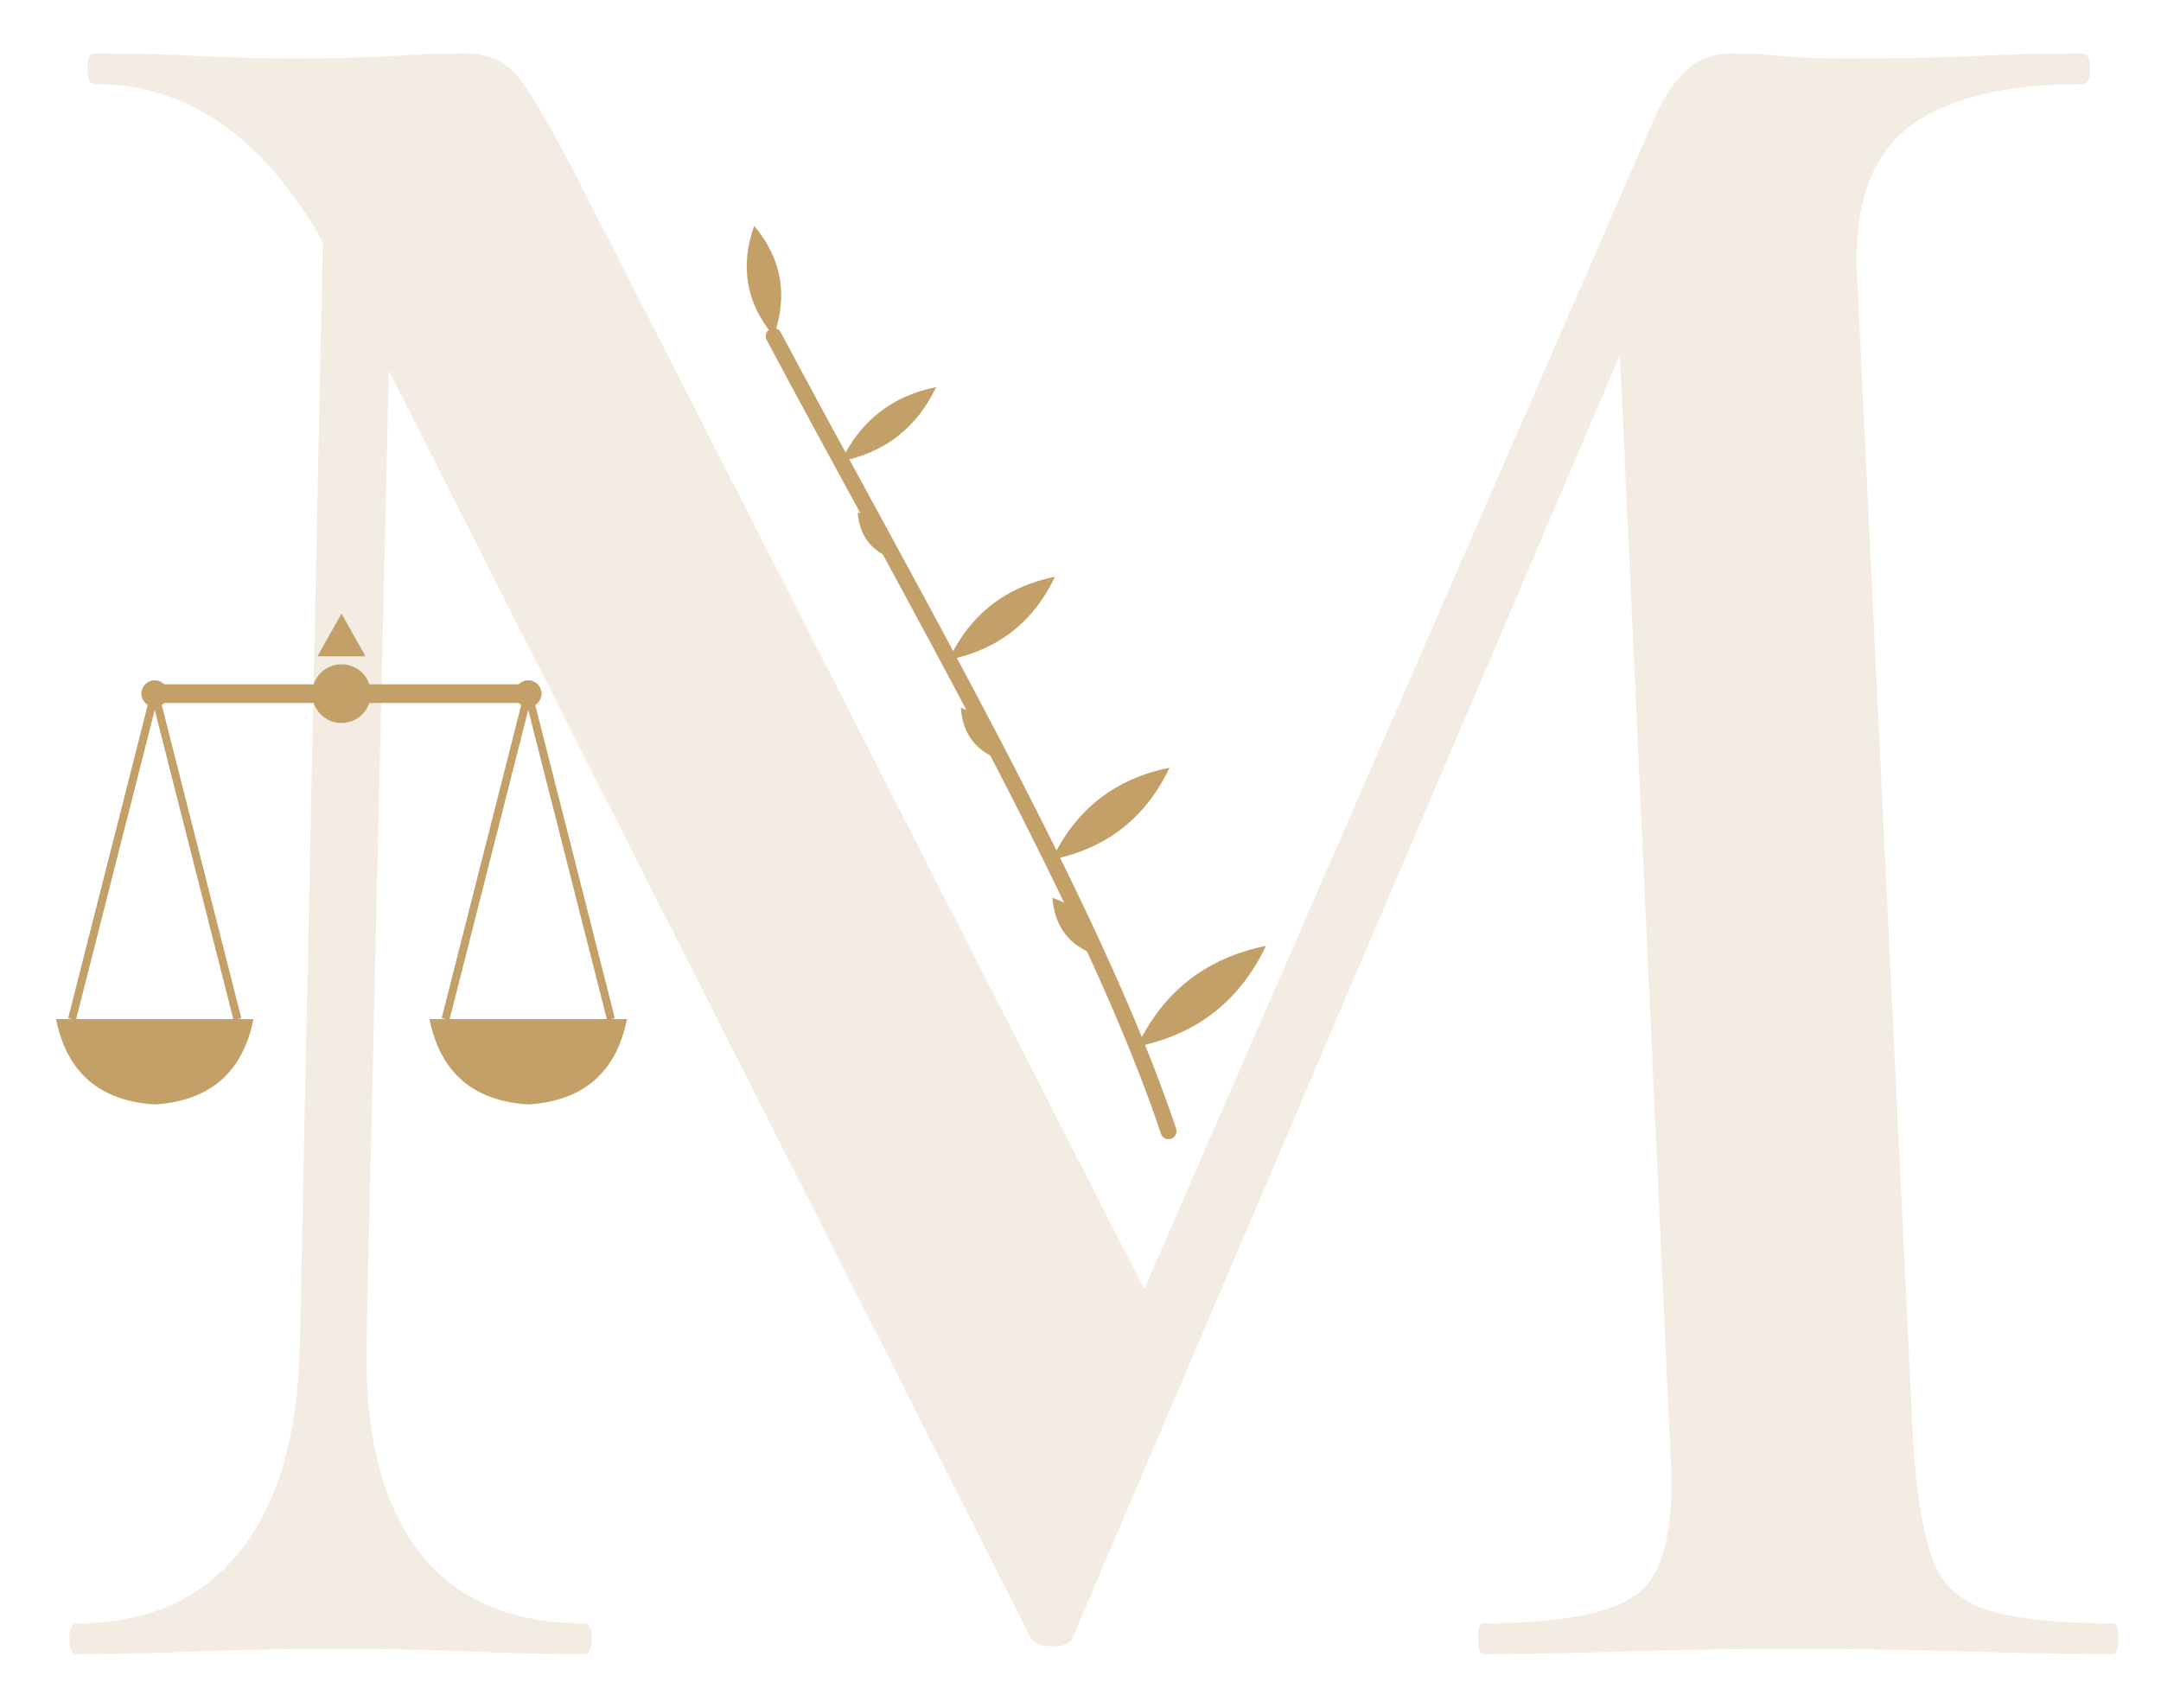
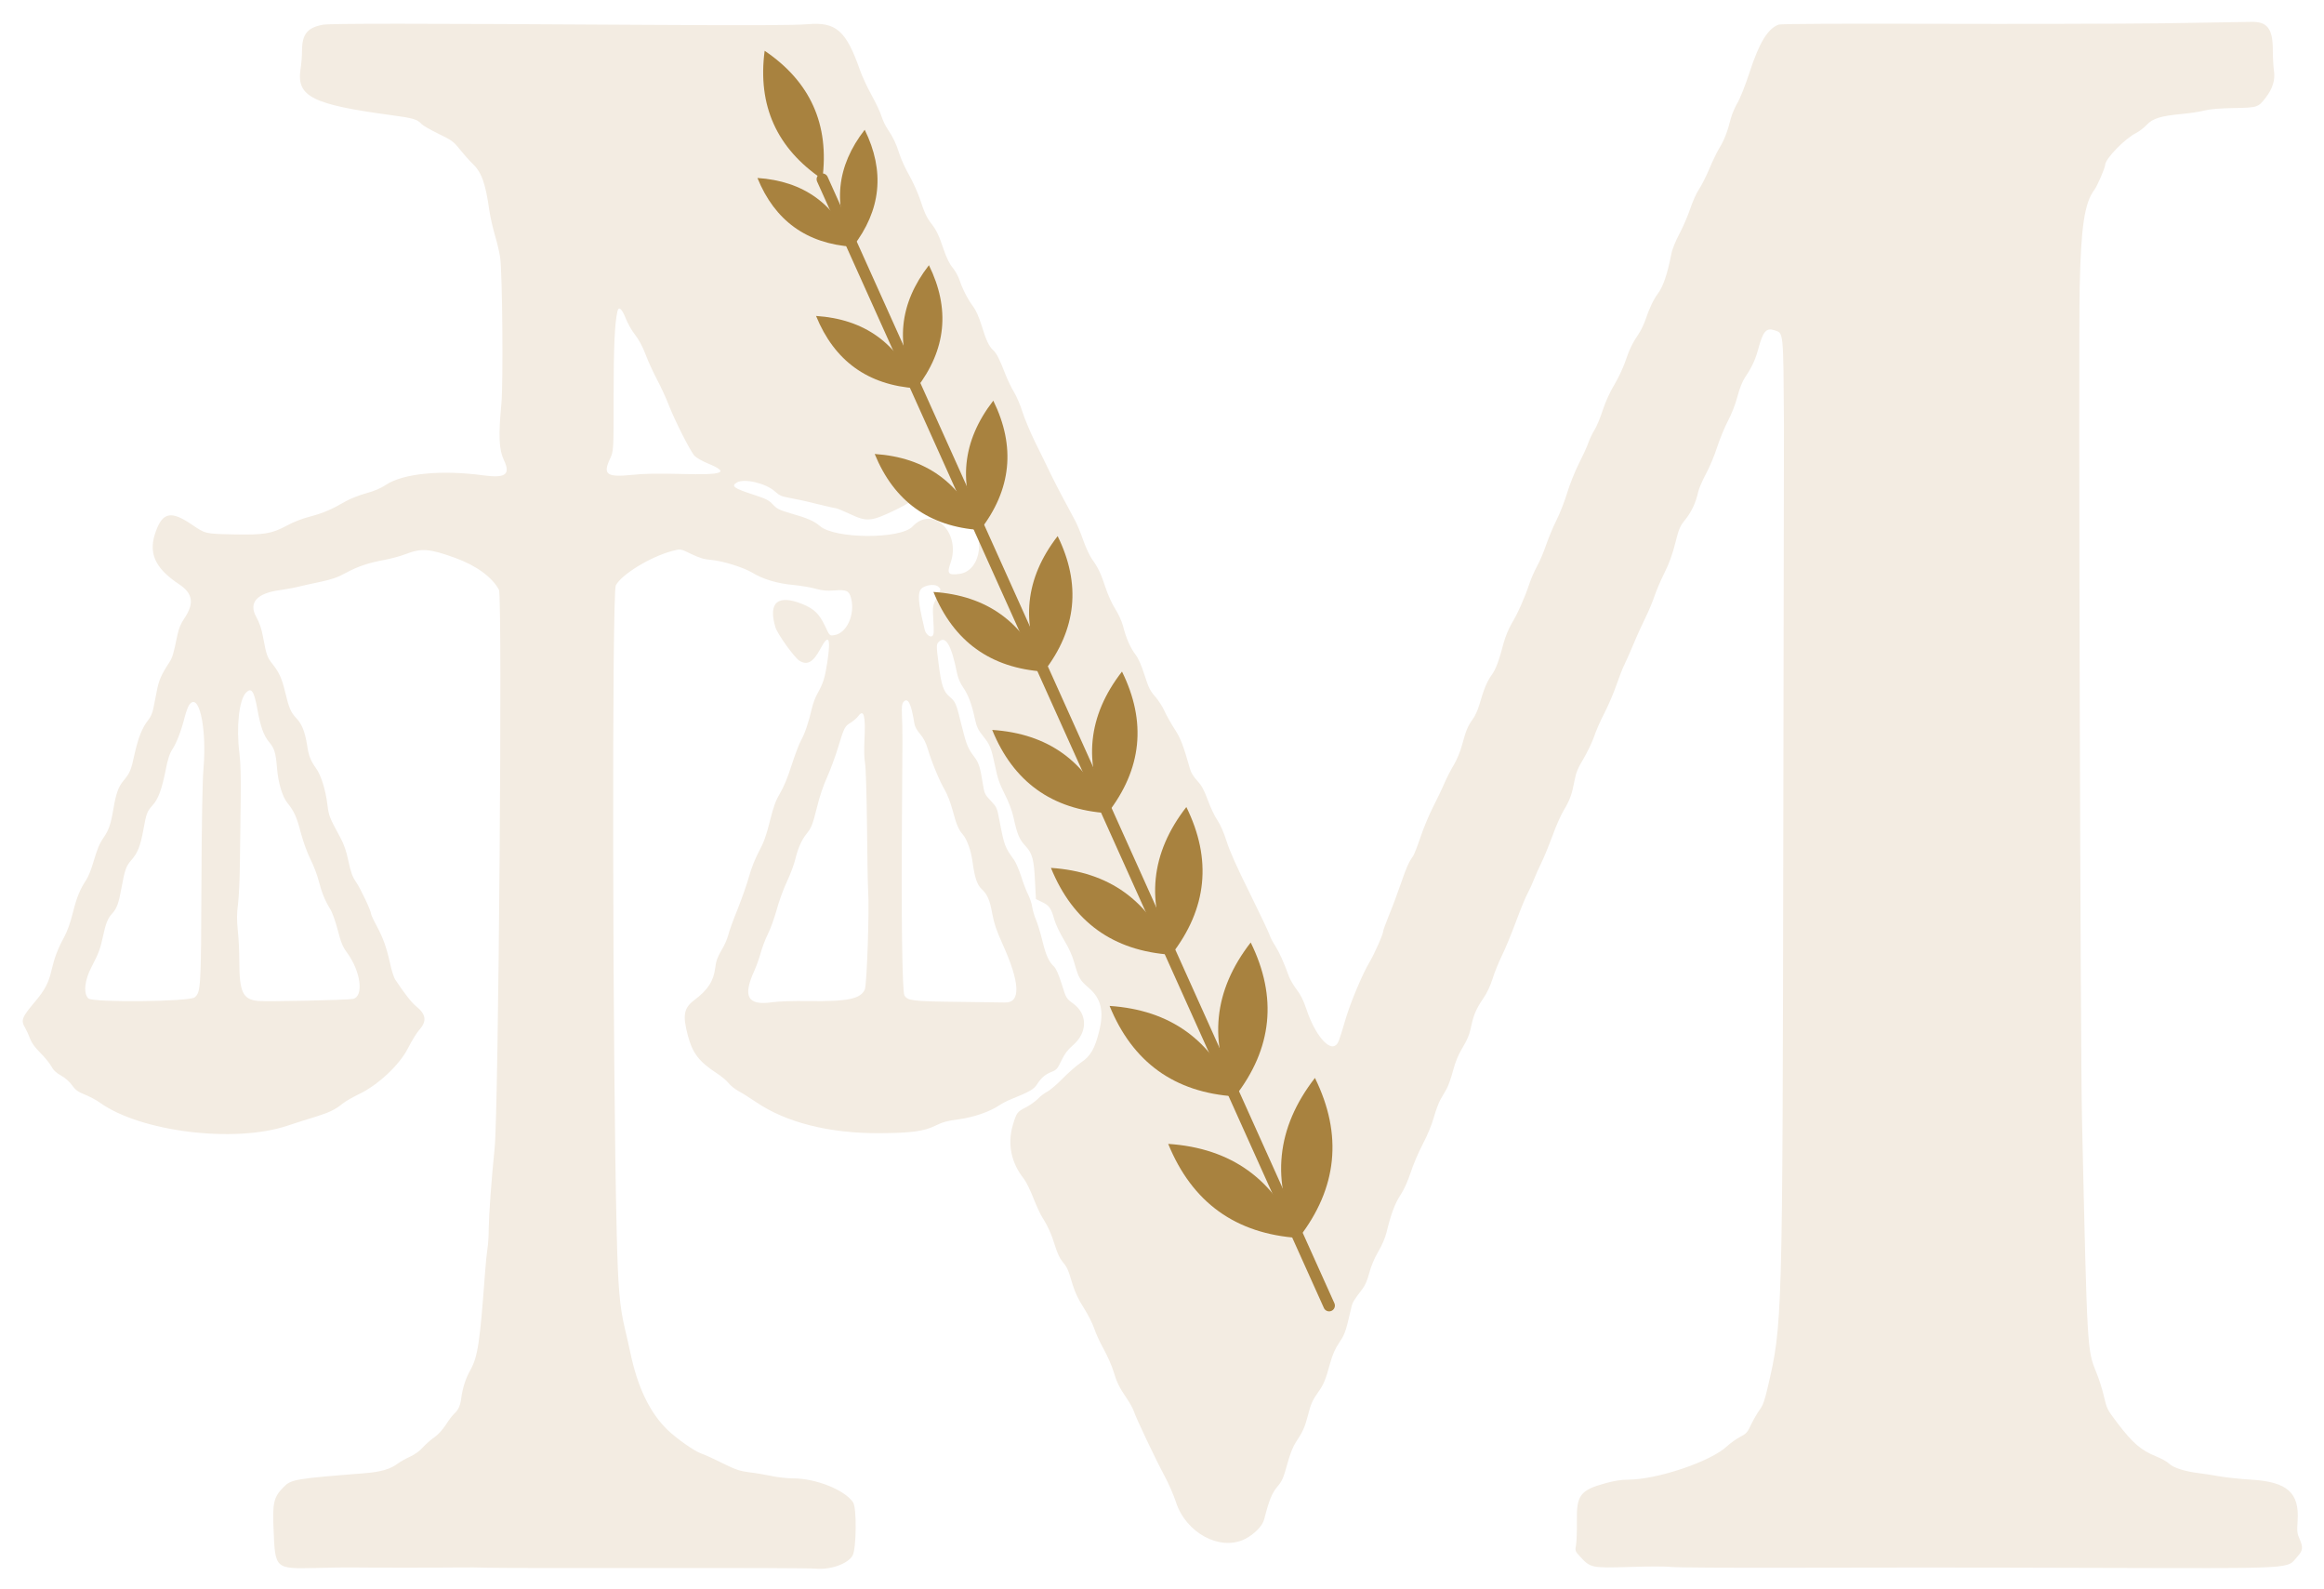
- <svg xmlns="http://www.w3.org/2000/svg" viewBox="90 180 810 640">
-   <path d="M202.4 683.84 212.0 222.08 237.92 224.0 227.36 683.84Q226.4 734.72 247.04 761.6Q267.68 788.48 308.96 788.48Q311.84 788.48 311.84 794.24Q311.84 800.0 308.96 800.0Q287.84 800.0 265.76 799.04Q243.68 798.08 215.84 798.08Q187.04 798.08 163.52 799.04Q140.0 800.0 118.88 800.0Q116.0 800.0 116.0 794.24Q116.0 788.48 118.88 788.48Q158.24 788.48 179.84 761.6Q201.44 734.72 202.4 683.84ZM882.08 788.48Q884.0 788.48 884.0 794.24Q884.0 800.0 882.08 800.0Q857.12 800.0 826.4 799.04Q795.68 798.08 762.08 798.08Q728.48 798.08 699.2 799.04Q669.92 800.0 645.92 800.0Q644.0 800.0 644.0 794.24Q644.0 788.48 645.92 788.48Q692.0 788.48 705.44 776.0Q718.88 763.52 716.0 722.24L695.84 283.52L738.08 217.28L492.32 793.28Q491.36 797.12 484.64 797.12Q477.92 797.12 476.0 793.28L215.84 279.68Q181.28 211.52 125.6 211.52Q122.72 211.52 122.72 205.76Q122.72 200.0 125.6 200.0Q143.84 200.0 164.48 200.96Q185.12 201.92 199.52 201.92Q220.64 201.92 237.44 200.96Q254.24 200.0 263.84 200.0Q277.28 200.0 284.48 209.12Q291.68 218.24 308.0 249.92L524.0 673.28L482.72 746.24L710.24 224.0Q716.0 211.52 722.72 205.76Q729.44 200.0 739.04 200.0Q747.68 200.0 757.76 200.96Q767.84 201.92 782.24 201.92Q811.04 201.92 831.2 200.96Q851.36 200.0 870.56 200.0Q873.44 200.0 873.44 205.76Q873.44 211.52 870.56 211.52Q826.4 211.52 805.28 227.84Q784.16 244.16 786.08 283.52L807.2 722.24Q809.12 750.08 814.4 764.48Q819.68 778.88 835.52 783.68Q851.36 788.48 882.08 788.48Z" fill="#f3ece2" />
-   <path d="M528 604C500 520 430 400 380 306" fill="none" stroke="#c3a067" stroke-width="6" stroke-linecap="round" />
-   <path d="M0 0Q30.656 -15.328 61.312 0Q30.656 15.328 0 0Z" fill="#c3a067" transform="translate(516.2 572.3) rotate(-38.0)" />
-   <path d="M0 0Q13.74 -9.16 27.48 0Q13.74 9.16 0 0Z" fill="#c3a067" transform="translate(501.4 538.2) rotate(-128.0)" />
-   <path d="M0 0Q27.968 -13.984 55.936 0Q27.968 13.984 0 0Z" fill="#c3a067" transform="translate(484.3 502.2) rotate(-38.0)" />
-   <path d="M0 0Q12.48 -8.32 24.96 0Q12.48 8.32 0 0Z" fill="#c3a067" transform="translate(465.5 465.0) rotate(-128.0)" />
-   <path d="M0 0Q25.28 -12.64 50.56 0Q25.28 12.64 0 0Z" fill="#c3a067" transform="translate(445.6 427.3) rotate(-38.0)" />
-   <path d="M0 0Q11.22 -7.48 22.44 0Q11.22 7.48 0 0Z" fill="#c3a067" transform="translate(425.3 389.7) rotate(-128.0)" />
-   <path d="M0 0Q22.592 -11.296 45.184 0Q22.592 11.296 0 0Z" fill="#c3a067" transform="translate(405.3 352.9) rotate(-38.0)" />
-   <path d="M0 0Q21.0 -12 42 0Q21.0 12 0 0Z" fill="#c3a067" transform="translate(380.0 306.0) rotate(-100.0)" />
-   <path d="M148 440H288" stroke="#c3a067" stroke-width="7" stroke-linecap="round" />
-   <circle cx="218" cy="440" r="11" fill="#c3a067" />
-   <path d="M218 410L227 426H209Z" fill="#c3a067" />
-   <path d="M148 440L117 562M148 440L179 562" stroke="#c3a067" stroke-width="3" />
-   <path d="M111 562H185Q179 592 148 594Q117 592 111 562Z" fill="#c3a067" />
-   <circle cx="148" cy="440" r="5" fill="#c3a067" />
-   <path d="M288 440L257 562M288 440L319 562" stroke="#c3a067" stroke-width="3" />
-   <path d="M251 562H325Q319 592 288 594Q257 592 251 562Z" fill="#c3a067" />
-   <circle cx="288" cy="440" r="5" fill="#c3a067" />
+ <svg xmlns="http://www.w3.org/2000/svg" viewBox="429 388 1816 1241">
+   <path d="M 2120 406.2 C 2085.6 406.6, 2004.3 406.8, 1939.4 406.6 C 1870.8 406.4, 1820.3 406.6, 1818.9 407.2 C 1810.4 410.3, 1803.7 421.2, 1796.0 444.9 C 1792.6 455.3, 1788.5 465.5, 1786.5 468.7 C 1784.6 471.9, 1782.4 477.2, 1781.5 480.5 C 1779.0 490.6, 1776.2 497.8, 1772.5 503.7 C 1770.6 506.9, 1767.0 514.3, 1764.6 520.1 C 1762.1 526.0, 1758.5 533.1, 1756.6 535.9 C 1754.7 538.6, 1751.7 545.3, 1749.9 550.7 C 1748.1 556.1, 1744.3 565, 1741.4 570.5 C 1738.3 576.3, 1735.6 582.9, 1735.0 586.5 C 1731.8 602.5, 1728.7 611.7, 1724.4 617.5 C 1721.2 621.7, 1717.6 629.4, 1715.0 637.2 C 1713.8 640.9, 1711.3 646.1, 1709.5 648.8 C 1704.8 655.6, 1702.1 661.2, 1698.8 671 C 1697.2 675.6, 1693.5 683.5, 1690.5 688.5 C 1687.1 694.1, 1683.7 701.5, 1681.4 708.5 C 1679.5 714.5, 1676.5 721.5, 1674.9 724.0 C 1673.3 726.6, 1671.1 731.1, 1670.1 734.1 C 1669.1 737.1, 1665.7 744.4, 1662.6 750.5 C 1659.6 756.5, 1655.5 766.7, 1653.6 773.1 C 1651.7 779.4, 1648.0 788.9, 1645.4 794.1 C 1642.8 799.2, 1639.2 807.9, 1637.3 813.3 C 1635.5 818.7, 1632.3 826.4, 1630.1 830.3 C 1628.0 834.2, 1625.2 840.5, 1624.0 844.3 C 1620.6 854.6, 1614.8 867.7, 1610.2 875.2 C 1607.9 879.2, 1605.3 885.4, 1604.0 890.2 C 1600.2 904.6, 1598.0 910.6, 1594.5 915.5 C 1590.9 920.5, 1588.5 926.4, 1585.0 938.5 C 1583.9 942.4, 1581.6 947.6, 1579.8 949.9 C 1575.9 955.3, 1574.5 958.8, 1571.5 969.9 C 1570.1 975.1, 1567.5 981.4, 1565.2 985.3 C 1563.0 988.9, 1559.7 995.3, 1557.8 999.6 C 1556.0 1003.9, 1551.9 1012.4, 1548.8 1018.5 C 1545.7 1024.5, 1541.3 1035.1, 1539.0 1042 C 1536.7 1048.8, 1534.1 1055.6, 1533.1 1057 C 1529.9 1061.4, 1527.9 1065.8, 1523.3 1079.3 C 1520.8 1086.5, 1516.8 1097.3, 1514.3 1103.2 C 1511.9 1109.2, 1509.9 1114.6, 1509.9 1115.2 C 1509.9 1117.8, 1503.1 1133.0, 1499.1 1139.8 C 1493.8 1148.5, 1484.3 1171.2, 1480.5 1184 C 1475.4 1201.2, 1474.9 1202.7, 1473.0 1204.4 C 1467.4 1209.4, 1456.4 1196.1, 1449.9 1176.6 C 1447.6 1169.7, 1445.4 1165.2, 1442.3 1161.2 C 1440.0 1158.2, 1437.3 1153.6, 1436.3 1151.1 C 1432.2 1139.8, 1428.7 1132.0, 1425.5 1127.0 C 1423.5 1124.0, 1421.5 1120.0, 1420.9 1118.0 C 1420.2 1116.0, 1413.3 1101.4, 1405.4 1085.4 C 1395.8 1066.2, 1389.8 1052.7, 1387.5 1045.3 C 1385.3 1038.4, 1382.6 1032.2, 1380.3 1028.8 C 1378.2 1025.9, 1374.9 1018.8, 1372.8 1013.1 C 1369.8 1005.0, 1368.0 1001.7, 1364.6 998.0 C 1361.8 995.1, 1359.6 991.5, 1358.9 988.8 C 1353.7 970.4, 1351.5 964.6, 1346.8 957.5 C 1344.1 953.3, 1340.6 947.1, 1339.0 943.6 C 1337.5 940.1, 1334.1 935.0, 1331.6 932.1 C 1327.7 927.7, 1326.5 925.2, 1323.4 915.5 C 1320.9 907.7, 1318.7 902.6, 1316.3 899.4 C 1312.3 894.2, 1308.9 886.5, 1306.5 876.9 C 1305.5 873.2, 1302.9 867.5, 1300.4 863.6 C 1297.9 859.7, 1294.6 852.4, 1292.9 847.1 C 1289.3 836.1, 1287.0 831.3, 1282.3 824.8 C 1280.5 822.3, 1277.4 815.6, 1275.4 809.9 C 1273.4 804.2, 1270.6 797.4, 1269.1 794.7 C 1260.7 779.3, 1253.4 765.3, 1249.4 757 C 1246.9 751.7, 1241.7 741.2, 1237.9 733.5 C 1234.1 725.8, 1229.7 715.2, 1228.0 709.9 C 1226.4 704.7, 1223.4 697.7, 1221.4 694.4 C 1219.4 691.1, 1216.2 684.6, 1214.4 679.8 C 1210.1 668.7, 1207.7 663.9, 1205 661.5 C 1201.8 658.6, 1199.6 653.9, 1196.0 642.2 C 1193.9 635.5, 1191.6 630.3, 1189.4 627.4 C 1185.4 622.2, 1180.9 613.4, 1178.6 606.3 C 1177.6 603.5, 1175.3 599.4, 1173.4 597.1 C 1171.0 594.3, 1168.8 589.8, 1166.5 583.2 C 1162.8 572.1, 1160.8 567.9, 1157 563 C 1153.1 558.0, 1151.4 554.3, 1148.0 543.9 C 1146.3 538.8, 1142.5 530.3, 1139.5 525.0 C 1136.5 519.8, 1133.1 512.3, 1131.9 508.5 C 1129.4 500.5, 1127.0 495.4, 1122.7 489.0 C 1121.0 486.6, 1118.8 482.0, 1117.8 478.8 C 1116.8 475.5, 1113.3 468.1, 1110.0 462.2 C 1106.7 456.3, 1102.7 447.6, 1101.0 442.8 C 1090.2 411.9, 1082.3 405.0, 1060.2 406.9 C 1050.1 407.8, 1015.8 407.9, 931.5 407.4 C 753.8 406.3, 686.9 406.3, 681.5 407.3 C 669.2 409.5, 665.0 414.7, 665.0 427.7 C 665.0 431.6, 664.5 438.2, 663.8 442.3 C 660.7 463.5, 673.2 469.7, 735 478.0 C 752.0 480.3, 755.1 481.2, 758.4 484.9 C 759.5 486.1, 765.5 489.5, 771.6 492.5 C 781.9 497.5, 783.3 498.4, 788.3 504.7 C 791.3 508.4, 795.6 513.3, 797.9 515.5 C 805.3 522.4, 808.3 530.8, 811.4 552.5 C 812.1 557.4, 814.1 566.2, 815.8 572 C 817.5 577.7, 819.3 585.4, 819.8 589 C 821.6 600.7, 822.3 687.6, 820.8 703.5 C 818.4 728.4, 818.9 739.2, 822.7 747.3 C 828.1 758.7, 824.2 761.7, 806.9 759.4 C 773.8 754.9, 743.7 757.9, 730.4 766.9 C 726.5 769.5, 721.6 771.6, 715.0 773.4 C 709.6 774.9, 702.6 777.7, 699.4 779.5 C 688.4 785.9, 681.5 788.9, 671.5 791.5 C 665.3 793.1, 658.3 795.8, 653.2 798.6 C 641.3 805.0, 635.5 806.0, 611.2 805.5 C 589.2 805.0, 589.6 805.1, 579.0 797.9 C 563.0 787.0, 556.4 788.1, 551.0 802.5 C 544.5 819.6, 549.6 831.6, 569.0 844.5 C 579.7 851.6, 580.9 859.3, 573.2 870.9 C 570.1 875.4, 568.7 879.0, 567.5 884.7 C 564.5 899.2, 563.9 901.5, 561.0 906 C 555.1 914.9, 553.0 919.8, 551.5 928.0 C 550.6 932.7, 549.4 938.8, 548.8 941.6 C 548.2 944.8, 546.7 948.3, 544.8 950.6 C 540.2 956.3, 537.1 964.1, 534.2 976.9 C 531.4 989.8, 530.6 991.8, 525.6 997.8 C 521.5 1002.7, 519.6 1008.0, 517.5 1020.6 C 515.6 1031.9, 513.9 1036.7, 510.0 1042.3 C 506.6 1047.3, 505.1 1050.9, 501.5 1063.0 C 500.1 1067.8, 497.8 1073.3, 496.4 1075.4 C 491.6 1082.6, 489.0 1088.9, 486.0 1100.8 C 484.0 1108.9, 481.7 1115.3, 479.1 1120.2 C 474.2 1129.1, 471.6 1136.0, 469.1 1146.6 C 467.0 1155.8, 464.0 1161.5, 456.6 1170.3 C 445.8 1183.1, 445.1 1185.1, 448.8 1191.3 C 449.8 1193.0, 451.5 1196.7, 452.5 1199.5 C 453.8 1202.9, 456.3 1206.3, 460.4 1210.4 C 463.7 1213.7, 467.6 1218.4, 469 1220.9 C 470.8 1224.2, 472.9 1226.2, 476.9 1228.4 C 480.2 1230.3, 483.5 1233.2, 485.4 1236 C 488.0 1239.6, 489.9 1241.0, 495.4 1243.2 C 499.1 1244.7, 504.4 1247.5, 507.0 1249.4 C 538.7 1272.2, 612.0 1281.3, 653.5 1267.5 C 660.6 1265.1, 670.5 1262.0, 675.5 1260.5 C 686.1 1257.2, 691.0 1254.9, 696.6 1250.3 C 698.9 1248.4, 704.6 1245.2, 709.1 1243.0 C 724.1 1236.0, 741.1 1220.1, 747.7 1207.1 C 750.6 1201.4, 754.5 1195.0, 756.4 1192.9 C 762.7 1185.9, 762.1 1180.6, 754.2 1174.2 C 750.4 1171.1, 745.3 1164.5, 737.7 1153.1 C 736.8 1151.7, 735.0 1146.2, 733.9 1141.0 C 730.9 1127.7, 728.4 1120.8, 723.3 1111.3 C 720.9 1106.9, 719 1102.7, 719 1102.1 C 719 1099.7, 710.8 1082.3, 707.3 1077.2 C 704.4 1073.0, 703.2 1069.7, 701.3 1060.9 C 699.6 1052.8, 697.9 1047.8, 694.8 1042.1 C 686.2 1026.2, 686.0 1025.6, 684.8 1016.4 C 683.4 1004.9, 679.8 993.4, 675.8 988.0 C 671.7 982.2, 670.2 978.5, 669.0 970.3 C 667.3 959.8, 665.1 954.0, 660.8 949.4 C 656.2 944.4, 654.9 941.5, 651.9 929 C 649.3 918.1, 647.3 913.6, 641.9 906.7 C 637.8 901.6, 637.2 899.9, 634.5 885.5 C 633.4 879.2, 631.7 874.5, 629.3 870.1 C 623.0 858.9, 629.6 851.4, 648.0 849.0 C 652.7 848.3, 658.9 847.2, 662 846.4 C 665.0 845.7, 672.7 843.9, 679.2 842.6 C 688.2 840.7, 692.8 839.1, 699.2 835.6 C 708.8 830.4, 717.0 827.7, 729.5 825.4 C 734.4 824.5, 741.8 822.5, 746 820.9 C 758.3 816.1, 764.7 816.6, 784.8 823.9 C 801.1 829.8, 813.6 838.9, 818.9 848.8 C 821.7 854.1, 818.6 1255.3, 815.5 1285.2 C 813.0 1309.2, 811 1337.7, 810.9 1347.8 C 810.9 1353.1, 810.5 1360.2, 809.9 1363.5 C 809.4 1366.8, 808.5 1375.3, 808.0 1382.5 C 804.0 1436.8, 802.4 1447.8, 796.5 1458.5 C 792.9 1464.8, 790.5 1472.3, 789.4 1480.4 C 788.7 1486.2, 787.1 1489.6, 783.9 1492.5 C 782.7 1493.6, 779.7 1497.4, 777.4 1501.1 C 774.6 1505.3, 771.3 1508.9, 768.3 1511.0 C 765.6 1512.8, 761.7 1516.3, 759.5 1518.7 C 757.1 1521.5, 753.3 1524.2, 749.5 1526.0 C 746.2 1527.5, 741.9 1529.9, 740.0 1531.3 C 734.1 1535.8, 726.5 1538.0, 713.5 1539.0 C 658.9 1543.3, 656.3 1543.8, 650.3 1550.1 C 642.8 1557.8, 641.8 1562.3, 642.8 1583.6 C 644.0 1613.6, 644.1 1613.7, 674.8 1613 C 686.7 1612.7, 700.1 1612.5, 704.5 1612.6 C 715.5 1612.8, 775.1 1612.8, 788.5 1612.6 C 794.5 1612.5, 804.4 1612.6, 810.5 1612.8 C 816.5 1613.0, 875.0 1613.1, 940.5 1613.0 C 1005.9 1612.9, 1062.4 1613.1, 1066.1 1613.5 C 1077.8 1614.6, 1091.4 1609.9, 1095.2 1603.3 C 1098.2 1598.1, 1098.6 1566.2, 1095.6 1561.7 C 1089.1 1552.0, 1066.5 1543, 1048.8 1543 C 1044.0 1543, 1036.1 1542.1, 1031.3 1541.0 C 1026.4 1540.0, 1018.7 1538.7, 1014.2 1538.2 C 1007.2 1537.3, 1004.1 1536.3, 993.7 1531.2 C 987.0 1527.8, 979.4 1524.4, 976.8 1523.5 C 971.6 1521.7, 957.8 1512.0, 950.6 1505.1 C 936.8 1491.7, 927.2 1471.9, 921.5 1444.5 C 920.5 1440.1, 918.7 1431.7, 917.3 1426 C 913.2 1408.8, 911.9 1393.8, 910.9 1350.5 C 907.6 1216.3, 907.1 850.9, 910.2 845.3 C 914.9 836.6, 937.1 823.1, 954.1 818.5 C 960.8 816.7, 960.8 816.7, 969.1 820.8 C 975.5 823.8, 979.1 825.0, 984.5 825.4 C 993.7 826.2, 1010.1 831.3, 1017 835.5 C 1025.2 840.5, 1036.4 843.9, 1048.9 845.0 C 1054.9 845.6, 1062.8 846.9, 1066.5 848.0 C 1071.7 849.4, 1074.9 849.7, 1080.9 849.3 C 1090.4 848.5, 1092.5 849.5, 1094.0 855.2 C 1097.4 867.9, 1090.7 882.8, 1080.9 884.2 C 1077.3 884.8, 1077.3 884.8, 1073.7 877.1 C 1069.2 867.6, 1065.2 863.7, 1056.2 860.0 C 1036.8 852.1, 1029.1 858.6, 1034.9 878 C 1036.5 883.4, 1050.0 902.1, 1053.8 904.3 C 1060.0 907.9, 1064.4 905.3, 1069.9 895.2 C 1076.5 882.6, 1078.4 885.9, 1075.5 905.2 C 1073.7 917.1, 1072.2 922.0, 1068.0 929.4 C 1066.3 932.3, 1064.3 937.5, 1063.5 941.1 C 1060.9 952.3, 1057.9 961.2, 1054.9 966.5 C 1053.4 969.2, 1050.1 978.0, 1047.5 986 C 1044.6 995.2, 1041.4 1003.0, 1038.6 1007.6 C 1035.2 1013.3, 1033.5 1017.8, 1030.6 1029.5 C 1027.8 1040.8, 1025.8 1046.3, 1022.0 1053.3 C 1019.1 1058.8, 1016.0 1066.5, 1014.4 1072.5 C 1012.9 1078, 1008.9 1089.4, 1005.5 1098 C 1002.0 1106.5, 998.7 1115.8, 998.0 1118.7 C 997.3 1121.5, 995.0 1126.9, 992.7 1130.5 C 989.7 1135.7, 988.5 1138.8, 987.9 1144.1 C 986.6 1154.5, 982.1 1161.4, 971.6 1169.3 C 963.3 1175.5, 962.3 1181.2, 966.5 1197 C 970.2 1210.9, 975.2 1217.4, 989.1 1226.5 C 992.7 1228.8, 996.9 1232.3, 998.3 1234.2 C 999.8 1236.1, 1003.3 1238.9, 1006.2 1240.5 C 1009.1 1242.0, 1015.3 1246.0, 1020.1 1249.2 C 1043.4 1265.0, 1077.1 1273.5, 1116 1273.3 C 1141.1 1273.2, 1151.2 1271.8, 1160.0 1267.4 C 1165.5 1264.7, 1169.2 1263.6, 1177.9 1262.5 C 1189.6 1261.0, 1202.8 1256.4, 1209.9 1251.5 C 1211.9 1250.1, 1216.2 1247.9, 1219.5 1246.6 C 1233.6 1240.9, 1236.9 1239.0, 1239.3 1235.2 C 1242.6 1230.1, 1245.7 1227.4, 1250.7 1225.4 C 1254.6 1223.9, 1255.4 1222.9, 1258.4 1216.6 C 1260.9 1211.3, 1263.3 1208.2, 1267.3 1204.7 C 1278.9 1194.7, 1279.0 1180.5, 1267.7 1172.1 C 1262.2 1168.1, 1262.1 1168.0, 1258.6 1156.7 C 1256.1 1148.8, 1254.2 1144.6, 1252.4 1142.9 C 1248.5 1139.2, 1246.2 1134.1, 1243.4 1122.5 C 1242.0 1116.7, 1239.8 1109.6, 1238.6 1106.7 C 1237.3 1103.8, 1236.0 1099.3, 1235.6 1096.7 C 1235.3 1094.1, 1233.8 1089.7, 1232.4 1086.9 C 1231.0 1084.2, 1228.5 1077.7, 1226.9 1072.5 C 1225.2 1067.3, 1222.7 1061.6, 1221.4 1059.8 C 1214.3 1050.0, 1213.7 1048.6, 1210.1 1029.6 C 1208.1 1019.0, 1207.9 1018.6, 1203.2 1013.6 C 1198.6 1008.8, 1198.2 1007.9, 1197.0 1000.4 C 1195.0 987.7, 1193.9 984.0, 1190.4 979.4 C 1185.3 972.7, 1184.2 970.0, 1180.4 954.7 C 1176.1 937.1, 1175.7 936.3, 1170.9 932.2 C 1166.2 928.1, 1164.6 923.5, 1162.5 907 C 1160.6 892.6, 1160.6 891.5, 1162.5 889.5 C 1167.9 884.1, 1172.5 892.0, 1176.9 914.2 C 1177.6 917.7, 1179.4 921.9, 1181.6 925.0 C 1185.5 930.7, 1188.3 938.0, 1190.5 948.3 C 1192.2 956.0, 1193.0 957.9, 1197.5 963.5 C 1202.5 969.6, 1203.7 972.8, 1206.5 986.1 C 1208.5 996.0, 1210.0 1000.4, 1214.0 1008.2 C 1217.3 1014.7, 1219.7 1021.0, 1221.0 1026.7 C 1223.8 1039.7, 1225.5 1043.8, 1230.3 1048.9 C 1235.7 1054.7, 1237.0 1059.4, 1237.8 1077.4 L 1238.5 1090.4 1243.2 1092.7 C 1248.8 1095.3, 1250.4 1097.6, 1252.8 1106.2 C 1253.8 1109.9, 1257.2 1117.0, 1260.4 1122.3 C 1264.3 1128.8, 1267.0 1134.7, 1268.6 1140.6 C 1271.9 1152.2, 1272.8 1153.8, 1279.8 1159.8 C 1289.4 1168.1, 1291.8 1178.1, 1287.9 1193.6 C 1284.5 1207.3, 1281.2 1213.1, 1273.7 1218.1 C 1270.3 1220.4, 1263.9 1226.0, 1259.5 1230.5 C 1255.1 1235.0, 1249.7 1239.6, 1247.5 1240.8 C 1245.3 1241.9, 1241.9 1244.4, 1240 1246.5 C 1238.0 1248.5, 1233.9 1251.4, 1230.9 1253.0 C 1223.8 1256.6, 1223.4 1257.1, 1220.4 1267.1 C 1216.1 1281.9, 1219.2 1296.6, 1229.1 1309.0 C 1230.7 1311.0, 1234.1 1317.8, 1236.5 1324.0 C 1239.0 1330.3, 1242.1 1337.0, 1243.4 1339.0 C 1247.5 1345.3, 1250.7 1352.3, 1253.4 1361.2 C 1255.1 1366.8, 1257.2 1371.3, 1259.3 1373.8 C 1263.0 1378.2, 1263.6 1379.6, 1267.3 1392 C 1269.1 1397.8, 1271.7 1403.4, 1275.9 1409.8 C 1279.2 1415.0, 1282.8 1422.2, 1284.0 1425.8 C 1285.2 1429.5, 1288.5 1436.8, 1291.5 1442.1 C 1294.4 1447.4, 1297.8 1455.1, 1299.0 1459.1 C 1301.6 1467.8, 1303.6 1472.0, 1309.4 1480.4 C 1311.8 1483.9, 1314.3 1488.5, 1315.0 1490.6 C 1316.9 1496.3, 1332.1 1528.3, 1338.8 1540.7 C 1342.0 1546.6, 1346.1 1556, 1347.9 1561.5 C 1355.7 1585.7, 1382.4 1600.0, 1401.8 1590.4 C 1409.2 1586.6, 1415.6 1580.1, 1416.9 1574.8 C 1420.6 1560.2, 1423.0 1554.3, 1427.2 1549.4 C 1430.9 1545.0, 1431.9 1542.7, 1434.8 1532.1 C 1437.2 1523.5, 1439.3 1518.2, 1441.7 1514.6 C 1446.9 1506.8, 1448.6 1503.1, 1451.0 1493.9 C 1453.3 1484.7, 1454.6 1481.9, 1459.4 1475.1 C 1463.3 1469.7, 1464.8 1466.0, 1468.4 1453 C 1470.3 1446.1, 1472.3 1441.7, 1475.5 1436.9 C 1479.0 1431.9, 1480.4 1428.4, 1482.1 1421.4 C 1483.3 1416.5, 1484.6 1410.8, 1485.1 1408.9 C 1485.9 1405.4, 1487.0 1403.6, 1493.6 1395.0 C 1495.7 1392.3, 1497.6 1387.9, 1499.0 1382.4 C 1500.4 1377.1, 1503.0 1370.9, 1506.0 1365.8 C 1509.0 1360.8, 1511.4 1355.0, 1512.5 1350.6 C 1515.9 1336.6, 1518.9 1328.4, 1523.3 1321.7 C 1526.1 1317.5, 1529.0 1311.0, 1531.3 1304.1 C 1533.2 1298.1, 1537.5 1288.1, 1540.8 1281.8 C 1544.3 1275.2, 1547.9 1266.5, 1549.4 1261 C 1550.9 1255.7, 1553.2 1249.5, 1554.5 1247.2 C 1555.9 1244.9, 1558.0 1241.0, 1559.4 1238.7 C 1560.7 1236.4, 1563.0 1230, 1564.4 1224.5 C 1566.1 1218.1, 1568.5 1212.1, 1571.0 1208 C 1575.9 1199.8, 1577.4 1196.0, 1578.9 1188.5 C 1580.6 1180.7, 1582.8 1175.6, 1588.2 1167.8 C 1591.0 1163.7, 1593.6 1158.1, 1595.4 1152.4 C 1596.9 1147.5, 1600.2 1139.5, 1602.6 1134.6 C 1605.1 1129.6, 1610.0 1117.7, 1613.6 1108.0 C 1617.2 1098.4, 1621.3 1088.2, 1622.9 1085.5 C 1624.4 1082.7, 1626.6 1077.9, 1627.8 1074.7 C 1629.0 1071.6, 1631.6 1065.7, 1633.6 1061.7 C 1635.6 1057.7, 1639.4 1048.4, 1642.1 1041.1 C 1644.7 1033.7, 1648.7 1024.7, 1650.9 1021.1 C 1655.7 1013.1, 1657.3 1008.7, 1659.3 998.1 C 1660.5 991.6, 1661.9 988.2, 1666.4 980.7 C 1669.4 975.6, 1673.1 967.9, 1674.6 963.6 C 1676.0 959.3, 1679.6 951.0, 1682.7 945.1 C 1685.7 939.3, 1690.0 929.3, 1692.1 923.1 C 1694.3 916.8, 1697.1 909.6, 1698.4 907.1 C 1699.7 904.5, 1702.8 897.5, 1705.3 891.5 C 1707.8 885.4, 1712.1 876, 1714.8 870.5 C 1717.5 865, 1720.7 857.3, 1721.9 853.5 C 1723.2 849.6, 1726.6 841.6, 1729.6 835.6 C 1733.4 828.0, 1735.9 821.0, 1738.1 812.2 C 1741.0 800.8, 1741.7 799.1, 1746.1 793.7 C 1750.9 787.6, 1754.1 780.8, 1756.0 772.2 C 1756.6 769.6, 1759.3 763.4, 1762.0 758.3 C 1764.8 753.2, 1768.8 743.7, 1770.9 737.0 C 1773.1 730.4, 1776.9 721.2, 1779.3 716.7 C 1782.0 711.7, 1784.9 704.3, 1786.6 698.0 C 1788.4 691.1, 1790.6 685.8, 1792.8 682.5 C 1798.0 674.8, 1800.7 668.9, 1803.0 660.4 C 1806.6 646.9, 1809.2 643.9, 1815.5 646.0 C 1822.8 648.4, 1822.5 645.4, 1823.0 720.5 C 1823.0 722.1, 1822.8 863.6, 1822.5 1035 C 1821.9 1423.5, 1821.9 1422.3, 1810.1 1472.8 C 1807.9 1482.2, 1806.5 1486.1, 1804.1 1489.3 C 1802.4 1491.6, 1799.4 1496.7, 1797.5 1500.6 C 1794.5 1507.1, 1793.6 1508.1, 1788.9 1510.5 C 1786.0 1512.0, 1781.3 1515.3, 1778.5 1517.9 C 1765.7 1529.9, 1724.1 1543.9, 1701.2 1544.0 C 1695.9 1544.0, 1690.3 1544.9, 1683.4 1546.8 C 1663.8 1552.2, 1660.8 1556.2, 1661.2 1576.5 C 1661.3 1583.6, 1661.0 1591.8, 1660.6 1594.6 C 1659.7 1599.7, 1659.7 1599.8, 1663.9 1604.3 C 1671.8 1612.9, 1672.7 1613.1, 1702.5 1612.2 C 1716.8 1611.7, 1731.4 1611.7, 1735 1612.2 C 1738.5 1612.7, 1779.9 1612.9, 1827 1612.8 C 1874.0 1612.6, 1979.3 1612.6, 2061.1 1612.9 C 2228.2 1613.3, 2215.2 1614.0, 2224.4 1603.9 C 2228.5 1599.3, 2228.8 1597.0, 2225.9 1590.3 C 2224.0 1586.1, 2223.8 1584.2, 2224.4 1576 C 2225.8 1554.1, 2216.2 1545.7, 2188.2 1544.0 C 2179.6 1543.5, 2168.6 1542.3, 2164 1541.5 C 2159.3 1540.6, 2151.7 1539.5, 2147.2 1538.9 C 2136.3 1537.6, 2127.3 1534.7, 2124.0 1531.5 C 2122.5 1530.0, 2118.0 1527.5, 2114.0 1525.9 C 2101.9 1521.0, 2095.5 1515.4, 2083.6 1499.8 C 2075.3 1488.8, 2075.4 1488.8, 2072.9 1478.4 C 2071.8 1473.5, 2069.2 1465.3, 2067.0 1460.0 C 2059.9 1442.2, 2060.0 1444.6, 2055.9 1262.5 C 2054.6 1206.6, 2053.1 658.7, 2054.1 612 C 2055.1 565.0, 2057.9 546.5, 2065.5 536.4 C 2067.8 533.4, 2073.9 519.3, 2074.0 516.8 C 2074.1 512.0, 2089.5 496.2, 2098.2 491.9 C 2100.5 490.7, 2104.3 487.9, 2106.5 485.5 C 2111.2 480.5, 2117.4 478.6, 2134.2 477.0 C 2140.1 476.5, 2147.9 475.3, 2151.7 474.3 C 2156.3 473.2, 2163.8 472.6, 2174.9 472.4 C 2193.2 472.1, 2193.6 471.9, 2199.6 464.1 C 2204.9 457.2, 2207.0 450.2, 2205.9 443.3 C 2205.4 440.1, 2205.0 432.5, 2205.0 426.3 C 2204.9 410.3, 2200.5 404.7, 2188 405.1 C 2184.9 405.2, 2154.3 405.7, 2120 406.2 M 911.5 631.1 C 909.3 640.6, 908.5 658.7, 908.5 697.5 C 908.5 740.5, 908.5 740.5, 905.5 746.8 C 900.0 758.7, 903.2 761.0, 922.9 759.0 C 932.3 758.0, 943.0 757.8, 961.7 758.3 C 994.6 759.2, 999.4 757.2, 982.2 750.1 C 977.8 748.3, 973.1 745.6, 971.7 744.1 C 968.5 740.7, 956.1 716.2, 951.4 704 C 949.4 698.7, 945.3 690, 942.4 684.5 C 939.5 679, 935.4 670.2, 933.5 665 C 931.2 658.9, 928.2 653.3, 925.3 649.6 C 922.7 646.4, 919.4 640.5, 917.9 636.6 C 915.0 629.2, 912.4 627.0, 911.5 631.1 M 1004.7 765.0 C 1000.1 767.8, 1002.4 769.5, 1018.2 774.6 C 1027.7 777.7, 1030.0 778.9, 1033.0 782.2 C 1036.1 785.5, 1038.0 786.5, 1047.0 789.1 C 1060.0 792.8, 1065.2 795.1, 1069.6 798.9 C 1081.1 809.1, 1132.7 809.4, 1142.1 799.3 C 1157.8 782.5, 1180.1 803.9, 1171.8 827.7 C 1168.8 836.1, 1169.9 837.5, 1178.5 836.4 C 1196.4 834.2, 1200.0 803.7, 1183.6 792.5 C 1179.6 789.7, 1176.3 786.2, 1173.1 781.5 C 1169.3 775.8, 1167.3 773.9, 1163.0 771.7 C 1155.7 768.0, 1155.0 768.1, 1147.7 774.6 C 1143.4 778.4, 1137.7 782.0, 1129.5 786.0 C 1109.6 795.6, 1106.6 795.9, 1093 789.5 C 1087.7 787.0, 1082.8 785.0, 1081.9 785.0 C 1081.1 785.0, 1074.4 783.4, 1066.9 781.6 C 1059.5 779.7, 1050.1 777.7, 1046.1 777.0 C 1039.8 775.9, 1038.0 775.1, 1034.6 772.0 C 1027.5 765.5, 1010.3 761.5, 1004.7 765.0 M 1150.1 847.0 C 1146.2 849.4, 1146.1 855.4, 1149.4 870.5 C 1150.3 874.3, 1151.2 878.5, 1151.5 879.7 C 1152.3 883.4, 1155.8 886.3, 1157.5 884.9 C 1158.8 883.9, 1158.9 881.7, 1158.3 872.5 C 1157.7 861.5, 1157.7 861.4, 1160.8 855.2 C 1164.5 848.0, 1164.4 848.5, 1162.4 846.5 C 1160.2 844.3, 1154.1 844.6, 1150.1 847.0 M 621.1 929.3 C 615.8 934.9, 613.5 956.2, 616.1 976.5 C 617.0 983.9, 617.3 995.1, 617.1 1011 C 617.0 1023.9, 616.7 1045.7, 616.5 1059.5 C 616.4 1073.2, 615.7 1088.9, 615.0 1094.2 C 614.0 1101.8, 614.0 1106.5, 614.8 1114.7 C 615.5 1120.6, 616.0 1131.5, 616.0 1139 C 616.0 1163.1, 618.8 1168.9, 630.7 1170.0 C 637.7 1170.7, 700.7 1169.3, 704.8 1168.4 C 713.5 1166.5, 711.0 1146.9, 700.0 1132 C 696.7 1127.5, 695.4 1124.2, 692.9 1114.5 C 691.0 1107.3, 688.6 1100.6, 686.9 1098 C 683.0 1091.7, 680.3 1085.1, 677.9 1075.7 C 676.8 1071.3, 673.9 1063.8, 671.5 1059.1 C 669.0 1054.1, 665.9 1045.4, 664.1 1038.8 C 660.9 1026.3, 658.9 1021.9, 653.6 1015.3 C 649.6 1010.4, 646.3 999.3, 645.4 987.5 C 644.5 976.3, 643.4 972.7, 639.5 968.0 C 635.0 962.7, 632.6 955.9, 630.1 942.0 C 627.5 927.7, 625.4 924.7, 621.1 929.3 M 1134.8 936.6 C 1133.8 937.8, 1133.5 940.6, 1133.8 946.9 C 1134.3 959.5, 1134.3 963.1, 1133.8 1027.5 C 1133.2 1102.1, 1134.0 1162.6, 1135.7 1165.6 C 1138.1 1169.8, 1141.7 1170.3, 1177 1170.7 C 1195.4 1170.9, 1212.1 1171.2, 1214.2 1171.2 C 1226.9 1171.6, 1226.2 1155.8, 1212.0 1124.6 C 1207.6 1114.9, 1205.7 1109.0, 1204.4 1102 C 1202.5 1091.3, 1200.6 1086.8, 1196.0 1082.5 C 1192.4 1079.1, 1190.6 1073.4, 1188.9 1061 C 1187.8 1052.4, 1184.4 1043.2, 1181.0 1039.5 C 1178.1 1036.2, 1176.3 1032.1, 1173.4 1021.1 C 1171.8 1015.2, 1169.2 1008.4, 1167.3 1005.2 C 1163.4 998.7, 1157.1 983.7, 1154.0 973.2 C 1152.5 968.2, 1150.7 964.6, 1148.0 961.5 C 1145.5 958.6, 1143.8 955.5, 1143.5 953.2 C 1141.0 937.4, 1138.4 932.3, 1134.8 936.6 M 576.6 939.1 C 575.8 940.4, 574.4 944.2, 573.5 947.6 C 570.7 958.7, 567.2 967.9, 564.0 972.9 C 561.5 976.7, 560.2 980.7, 558.4 989.8 C 555.5 1004.5, 552.7 1012.1, 548.5 1016.8 C 543.8 1022.1, 543.4 1023.2, 541.0 1036.4 C 538.7 1049.0, 536.6 1054.3, 531.7 1059.9 C 527.5 1064.6, 526.5 1067.7, 524.0 1081.3 C 521.8 1093.7, 520.3 1097.8, 516.4 1102 C 513.3 1105.3, 511.5 1109.9, 509.6 1119.0 C 507.5 1128.9, 506.1 1132.8, 500.6 1143.3 C 495.1 1153.7, 494.0 1164.0, 498.0 1168.0 C 501.4 1171.4, 577.0 1170.6, 581.1 1167.2 C 585.9 1163.2, 586.1 1160.0, 586.4 1078.2 C 586.6 1030.1, 587.2 997.3, 588.0 988.5 C 590.8 956.0, 584.2 927.4, 576.6 939.1 M 1099.6 947.5 C 1098.6 948.9, 1096.1 951.1, 1093.9 952.5 C 1089.0 955.5, 1088.7 956.1, 1083.8 972.2 C 1081.6 979.5, 1077.7 989.8, 1075.3 995.2 C 1072.6 1001.0, 1069.4 1010.4, 1067.5 1018.3 C 1063.9 1032.6, 1063.2 1034.5, 1058.8 1040 C 1055.2 1044.6, 1052.4 1051.1, 1050.4 1059.5 C 1049.5 1063.3, 1046.6 1071.1, 1043.9 1076.8 C 1041.2 1082.5, 1037.6 1092.4, 1035.9 1098.8 C 1034.1 1105.2, 1031.1 1113.6, 1029.2 1117.4 C 1027.2 1121.3, 1024.6 1128.1, 1023.4 1132.5 C 1022.2 1136.9, 1019.9 1143.2, 1018.4 1146.5 C 1009.2 1166.7, 1013.2 1173.8, 1032.5 1171.0 C 1037.1 1170.3, 1048.9 1169.9, 1061 1170.1 C 1091.5 1170.5, 1101.5 1168.4, 1104.8 1161 C 1106.4 1157.2, 1108.4 1098.5, 1107.4 1084.5 C 1107.1 1080.6, 1106.7 1057.9, 1106.5 1034 C 1106.2 1009.4, 1105.6 987.8, 1105.0 984.5 C 1104.3 980.8, 1104.1 973.6, 1104.5 966.2 C 1105.5 947.3, 1104.0 941.5, 1099.6 947.5" fill="#f3ece2" fill-rule="evenodd" />
+   <path d="M1467.6 1408.0L1071.6 528.0" stroke="#a8823f" stroke-width="9" stroke-linecap="round" />
+   <path d="M0 0Q62.8 -39.3 125.7 0Q62.8 39.3 0 0Z" fill="#a8823f" transform="translate(1443.8 1355.2) rotate(-144.2)" />
+   <path d="M0 0Q62.8 -39.3 125.7 0Q62.8 39.3 0 0Z" fill="#a8823f" transform="translate(1443.8 1355.2) rotate(-84.2)" />
+   <path d="M0 0Q60.4 -37.8 120.9 0Q60.4 37.8 0 0Z" fill="#a8823f" transform="translate(1394.1 1244.6) rotate(-144.2)" />
+   <path d="M0 0Q60.4 -37.8 120.9 0Q60.4 37.8 0 0Z" fill="#a8823f" transform="translate(1394.1 1244.6) rotate(-84.2)" />
+   <path d="M0 0Q58.0 -36.3 116.0 0Q58.0 36.3 0 0Z" fill="#a8823f" transform="translate(1344.3 1133.9) rotate(-144.2)" />
+   <path d="M0 0Q58.0 -36.3 116.0 0Q58.0 36.3 0 0Z" fill="#a8823f" transform="translate(1344.3 1133.9) rotate(-84.2)" />
+   <path d="M0 0Q55.6 -34.8 111.2 0Q55.6 34.8 0 0Z" fill="#a8823f" transform="translate(1294.5 1023.3) rotate(-144.2)" />
+   <path d="M0 0Q55.6 -34.8 111.2 0Q55.6 34.8 0 0Z" fill="#a8823f" transform="translate(1294.5 1023.3) rotate(-84.2)" />
+   <path d="M0 0Q53.2 -33.2 106.4 0Q53.2 33.2 0 0Z" fill="#a8823f" transform="translate(1244.7 912.7) rotate(-144.2)" />
+   <path d="M0 0Q53.2 -33.2 106.4 0Q53.2 33.2 0 0Z" fill="#a8823f" transform="translate(1244.7 912.7) rotate(-84.2)" />
+   <path d="M0 0Q50.8 -31.7 101.6 0Q50.8 31.7 0 0Z" fill="#a8823f" transform="translate(1194.9 802.1) rotate(-144.2)" />
+   <path d="M0 0Q50.8 -31.7 101.6 0Q50.8 31.7 0 0Z" fill="#a8823f" transform="translate(1194.9 802.1) rotate(-84.2)" />
+   <path d="M0 0Q48.4 -30.2 96.7 0Q48.4 30.2 0 0Z" fill="#a8823f" transform="translate(1145.1 691.4) rotate(-144.2)" />
+   <path d="M0 0Q48.4 -30.2 96.7 0Q48.4 30.2 0 0Z" fill="#a8823f" transform="translate(1145.1 691.4) rotate(-84.2)" />
+   <path d="M0 0Q46.0 -28.7 91.9 0Q46.0 28.7 0 0Z" fill="#a8823f" transform="translate(1095.4 580.8) rotate(-144.2)" />
+   <path d="M0 0Q46.0 -28.7 91.9 0Q46.0 28.7 0 0Z" fill="#a8823f" transform="translate(1095.4 580.8) rotate(-84.2)" />
+   <path d="M0 0Q55.0 -34.0 110.0 0Q55.0 34.0 0 0Z" fill="#a8823f" transform="translate(1071.6 528.0) rotate(-114.2)" />
</svg>
